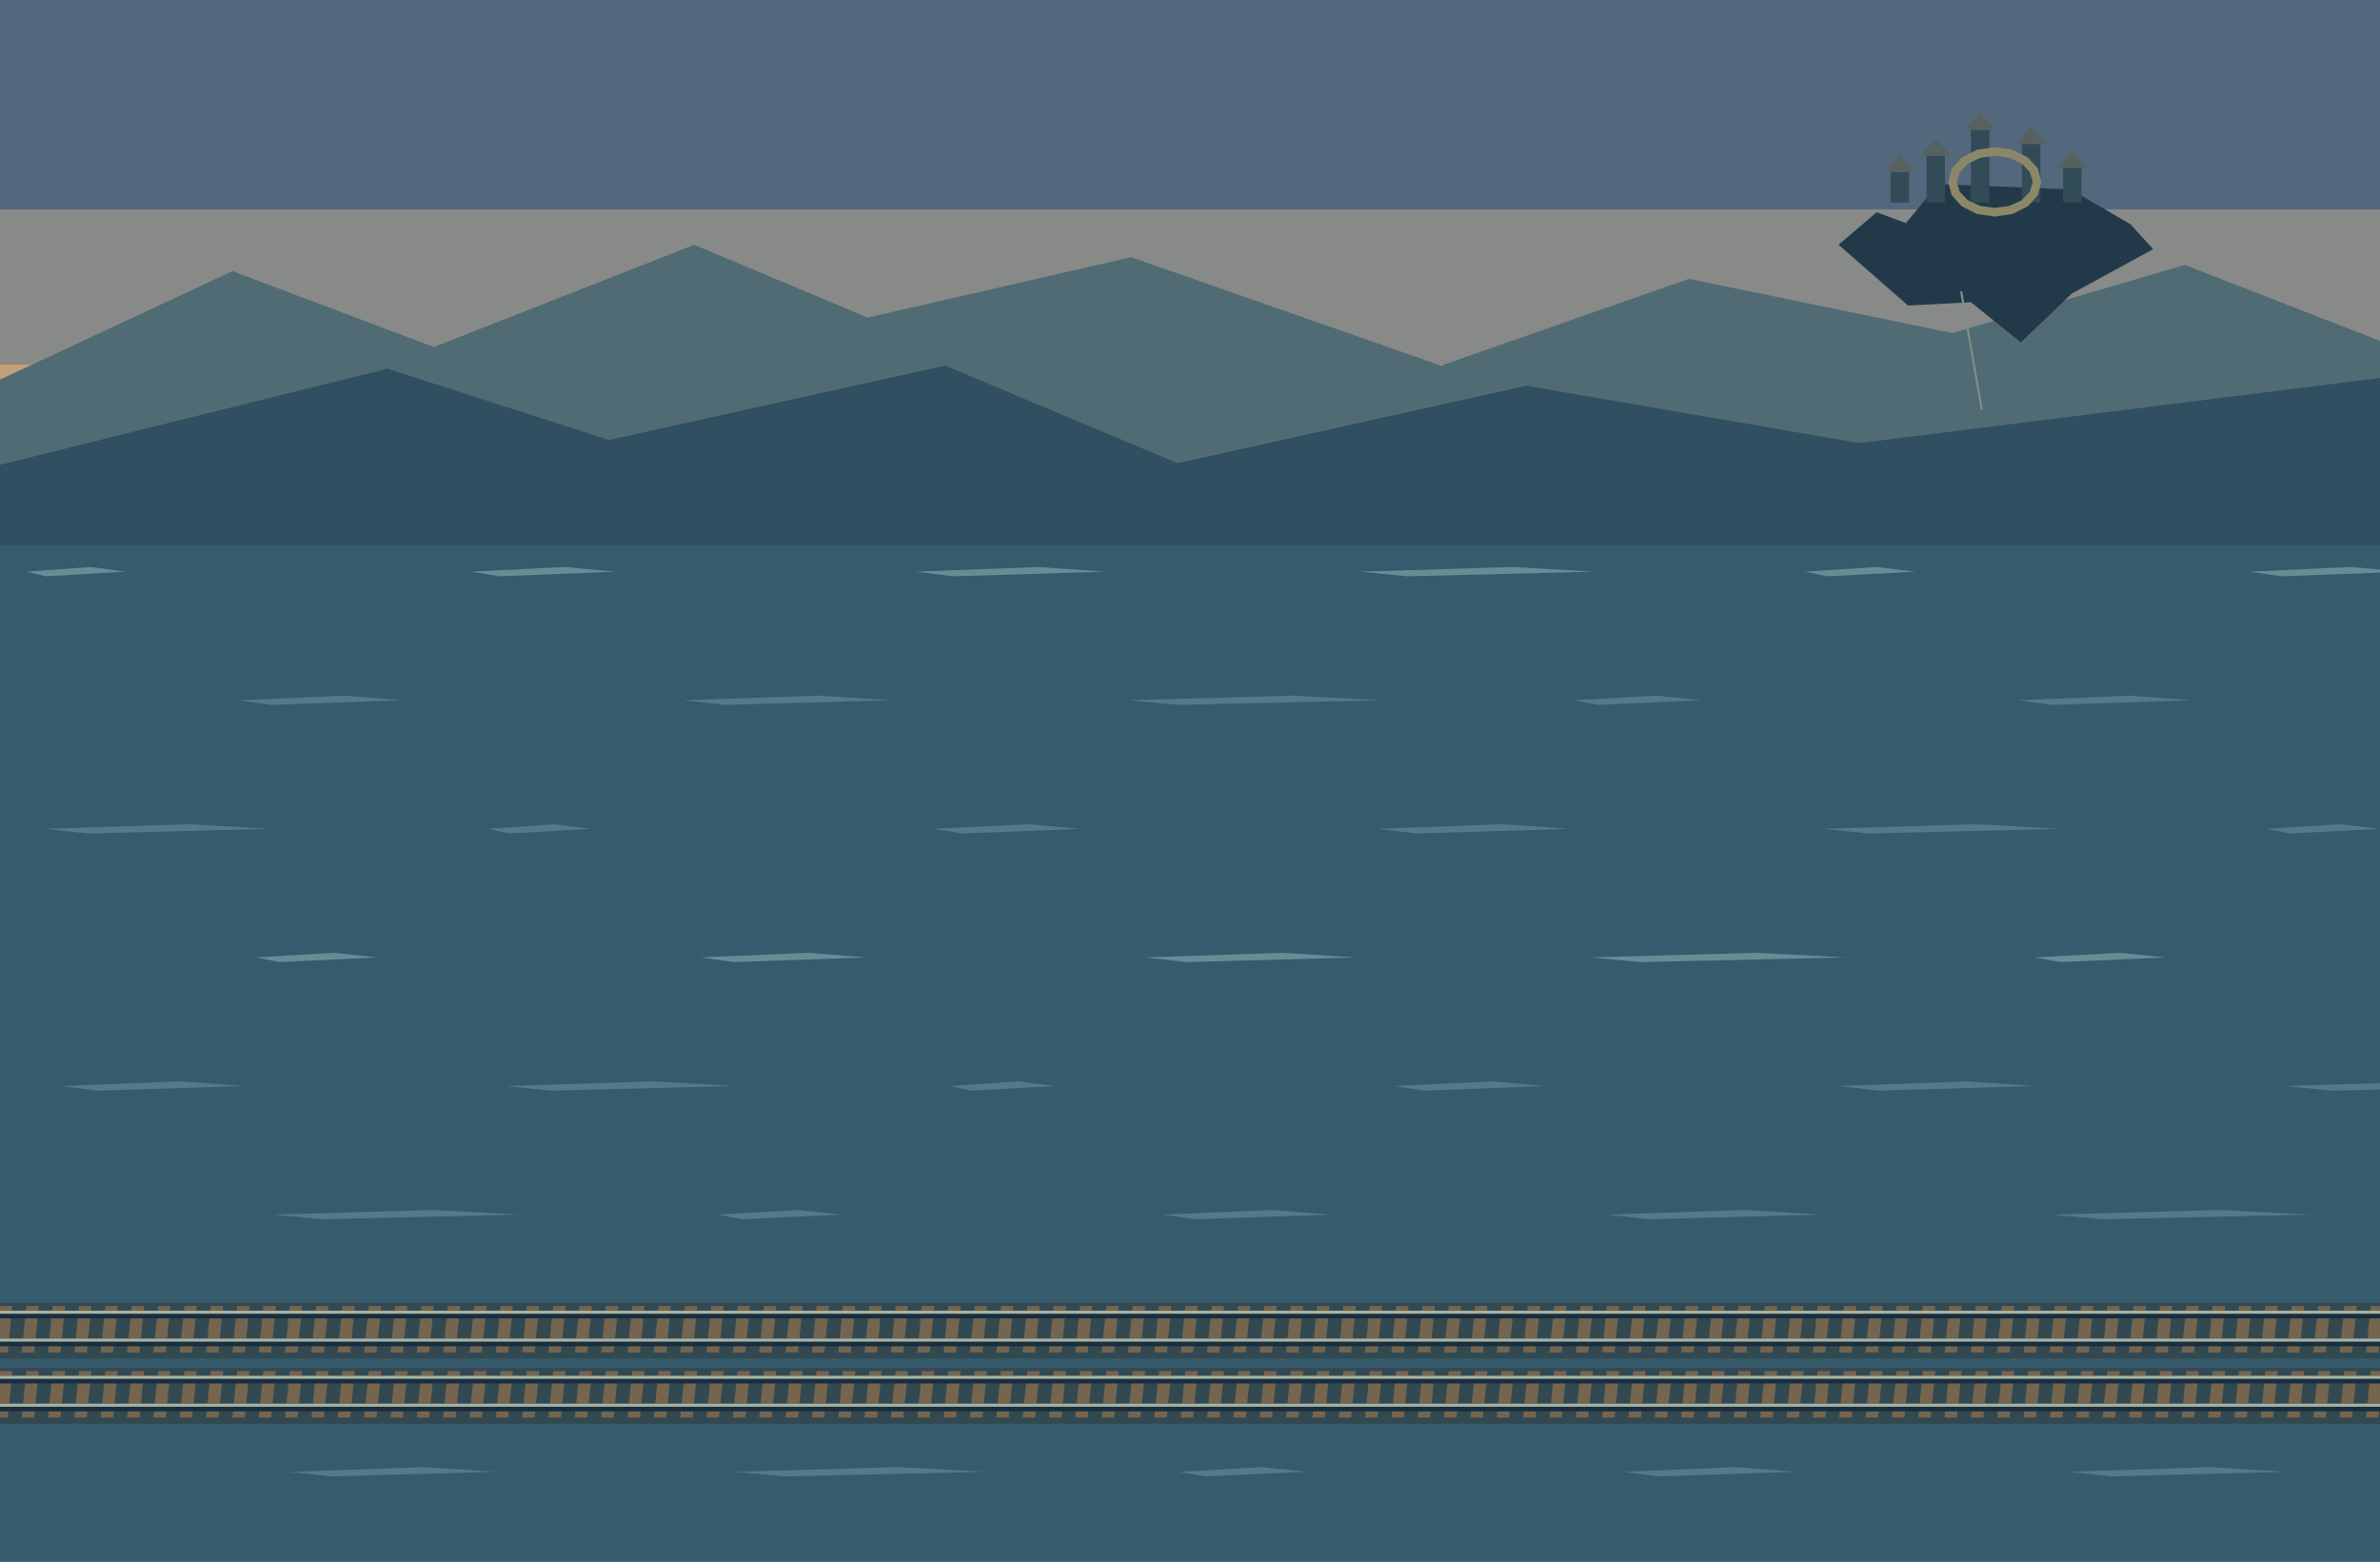
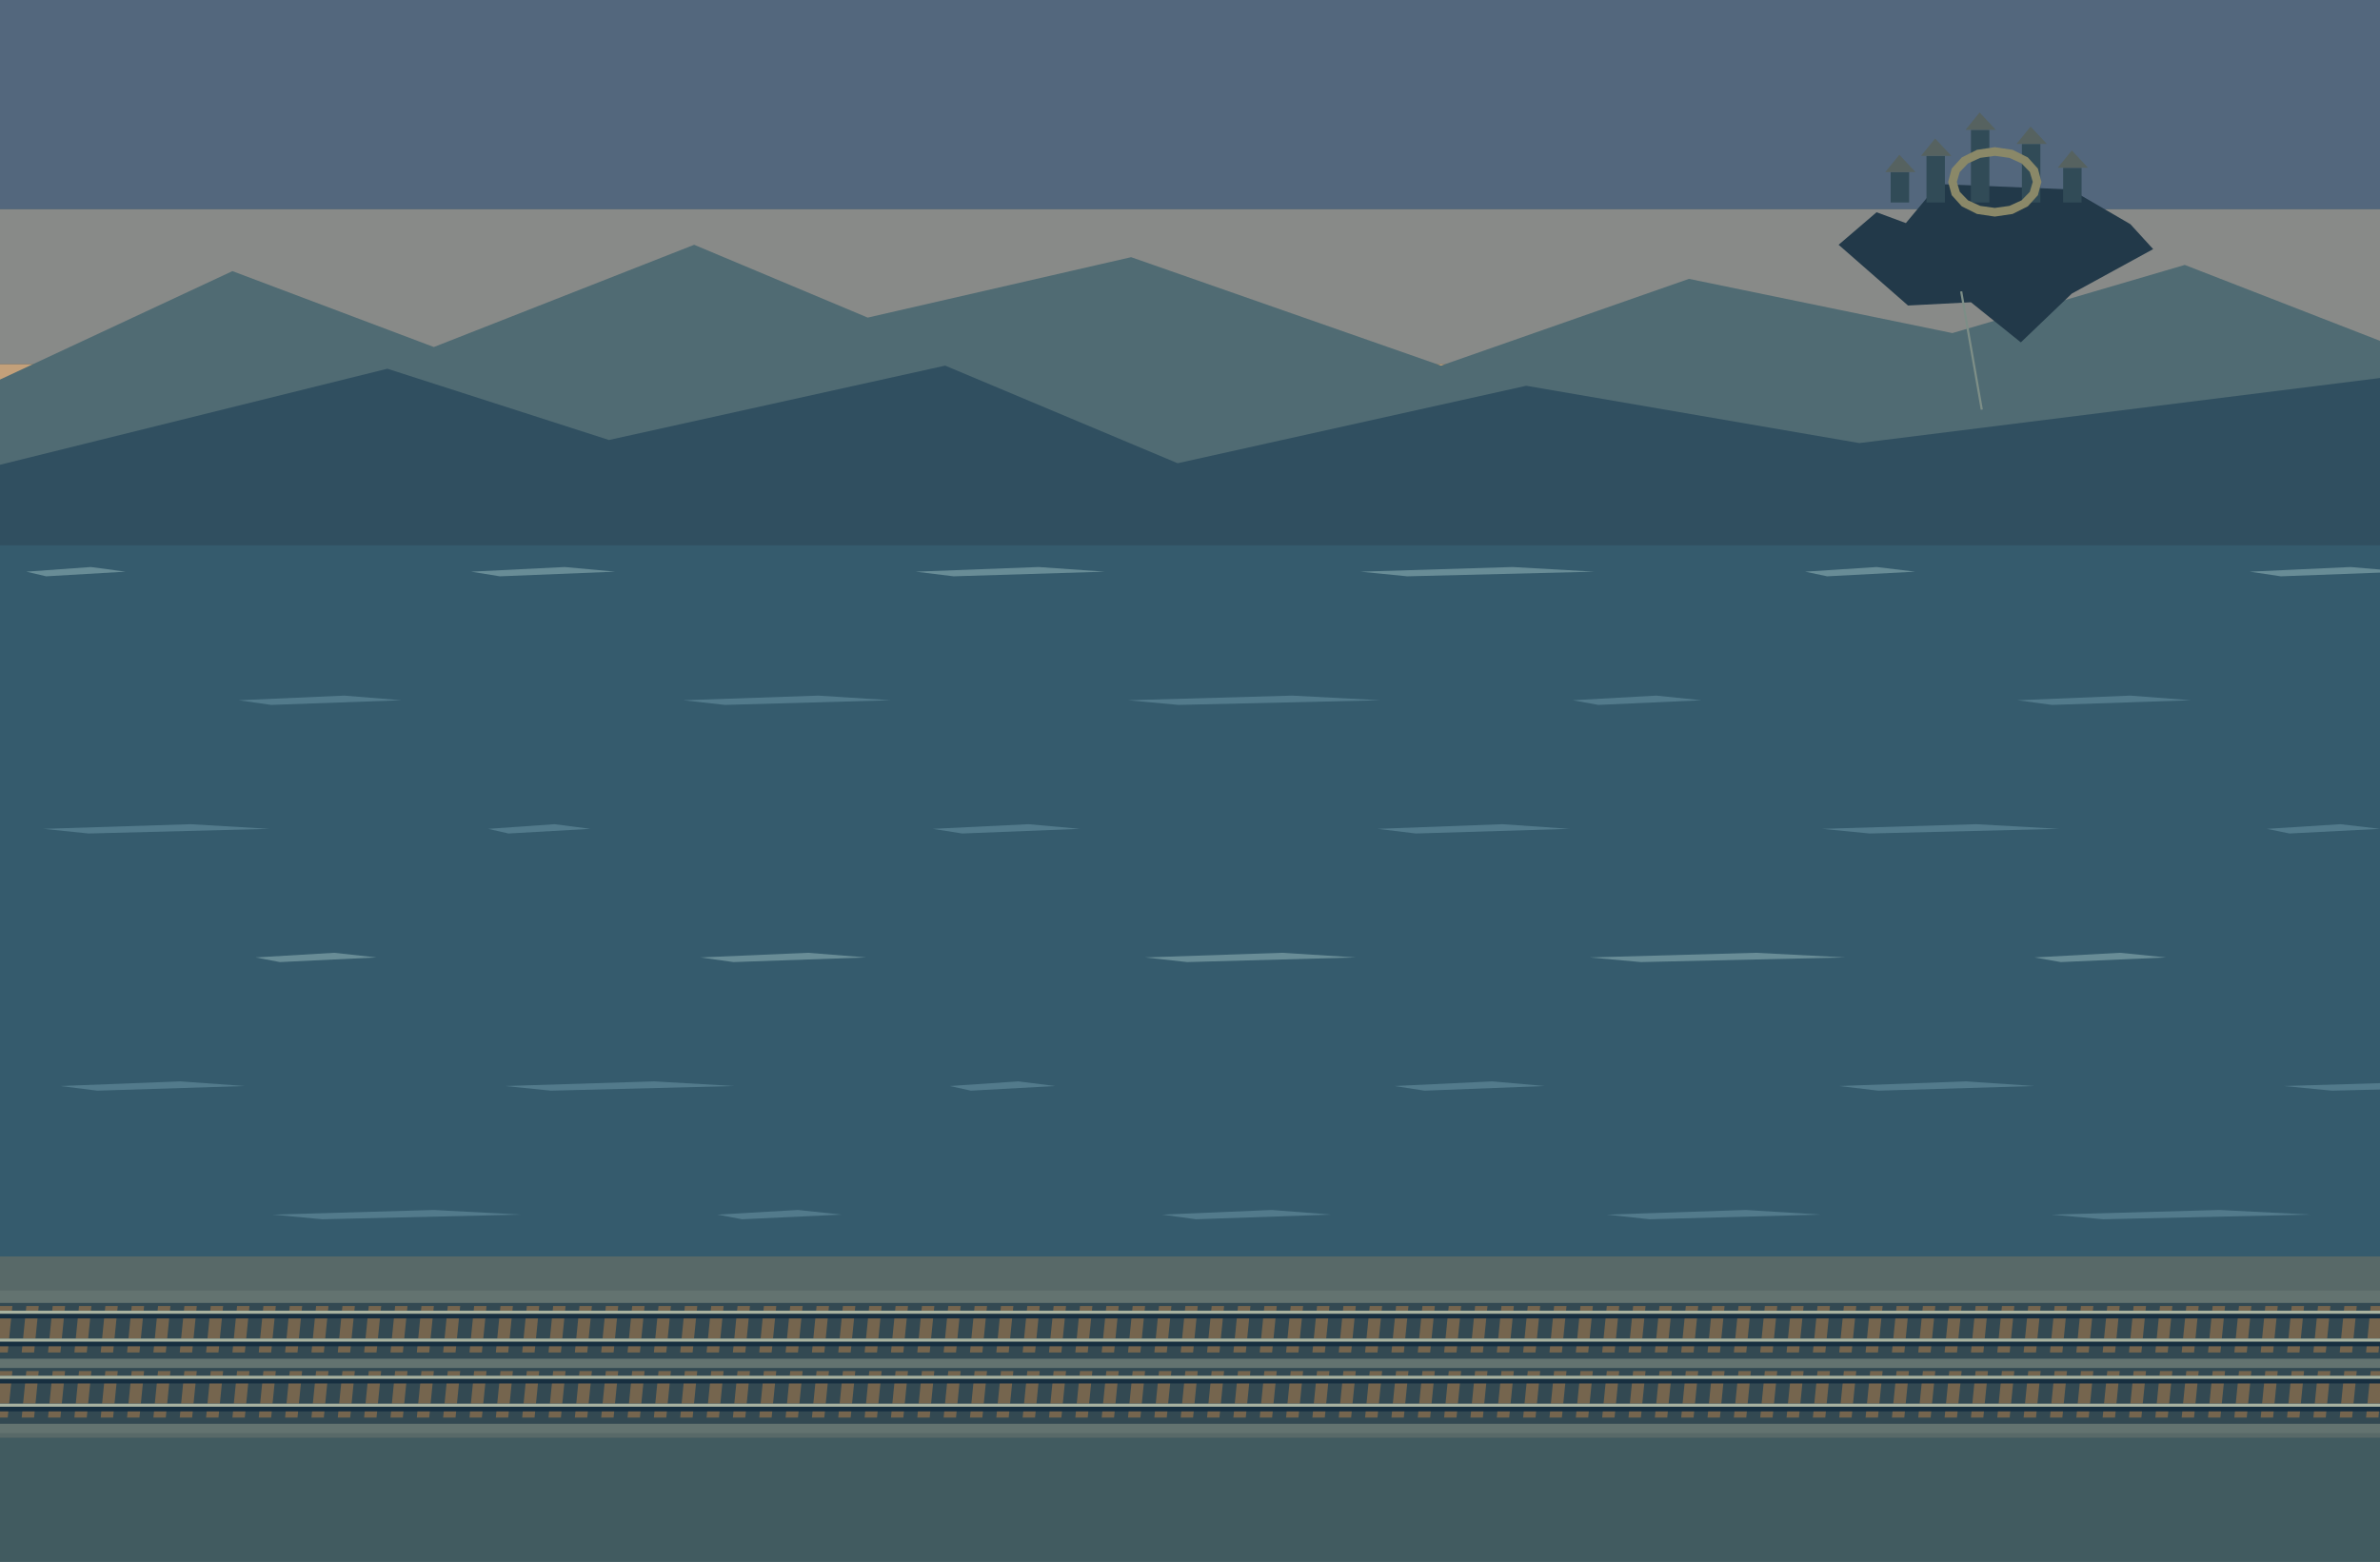
<svg xmlns="http://www.w3.org/2000/svg" width="1536" height="1008" viewBox="0 0 1536 1008">
  <rect x="0" y="0" width="1536" height="1008" fill="#29465c" />
  <rect x="0" y="0" width="1536" height="135" fill="#53677d" />
  <rect x="0" y="135" width="1536" height="100" fill="#888a88" />
  <rect x="0" y="235" width="1536" height="100" fill="#c3a07a" />
  <rect x="0" y="335" width="1536" height="673" fill="#355b6d" />
  <polygon points="0,245 150,175 280,224 448,158 560,205 730,166 930,236 1090,180 1260,215 1410,171 1536,220 1536,335 0,335" fill="#506b73" />
  <polygon points="0,300 250,238 393,284 610,236 760,299 985,249 1200,286 1536,244 1536,352 0,352" fill="#304f60" />
  <polygon points="1186.6,158 1211.1,137 1230,144 1251,118.8 1336.4,122.3 1374.9,144.7 1389.6,160.8 1337.1,189.5 1304.2,221 1272,195.1 1231.4,197.2" fill="#223949" />
  <rect x="1220.2" y="111.1" width="11.9" height="19.6" fill="#314b57" />
  <polygon points="1216.7,111.1 1225.8,99.9 1236.3,111.1" fill="#566260" />
  <rect x="1243.3" y="100.6" width="11.9" height="30.1" fill="#314b57" />
  <polygon points="1239.8,100.6 1248.9,89.4 1259.4,100.6" fill="#566260" />
  <rect x="1272" y="83.8" width="11.9" height="46.9" fill="#314b57" />
  <polygon points="1268.5,83.8 1277.6,72.6 1288.1,83.8" fill="#566260" />
  <rect x="1304.9" y="92.9" width="11.9" height="37.8" fill="#314b57" />
  <polygon points="1301.4,92.9 1310.5,81.7 1321,92.9" fill="#566260" />
  <rect x="1331.5" y="108.3" width="11.9" height="22.4" fill="#314b57" />
  <polygon points="1328,108.3 1337.1,97.1 1347.6,108.3" fill="#566260" />
  <path d="M1287.4,95.0 L1298.9,96.7 L1308.7,101.6 L1315.2,108.8 L1317.5,117.4 L1315.2,126.0 L1308.7,133.2 L1298.9,138.1 L1287.4,139.8 L1275.9,138.1 L1266.1,133.2 L1259.6,126.0 L1257.3,117.4 L1259.6,108.8 L1266.1,101.6 L1275.9,96.7 Z M1287.4,100.6 L1296.8,101.9 L1304.7,105.5 L1310.0,111.0 L1311.9,117.4 L1310.0,123.8 L1304.7,129.3 L1296.8,132.9 L1287.4,134.2 L1278.0,132.9 L1270.1,129.3 L1264.8,123.8 L1262.9,117.4 L1264.8,111.0 L1270.1,105.5 L1278.0,101.9 Z" fill="#8a8868" fill-rule="evenodd" />
  <polyline points="1265.7,188.1 1279,264.4" fill="none" stroke="#7d8e87" stroke-width="1.4" />
  <polygon points="17,369 58.6,366 81,369 29.8,372" fill="#688c96" />
  <polygon points="304,369 364.45,366 397,369 322.6,372" fill="#688c96" />
  <polygon points="591,369 670.3,366 713,369 615.4,372" fill="#688c96" />
  <polygon points="878,369 976.15,366 1029,369 908.2,372" fill="#688c96" />
  <polygon points="1165,369 1211.15,366 1236,369 1179.2,372" fill="#688c96" />
  <polygon points="1452,369 1517,366 1552,369 1472,372" fill="#688c96" />
  <polygon points="154,452 222.25,449 259,452 175,455" fill="#527a8b" />
  <polygon points="441,452 528.1,449 575,452 467.8,455" fill="#527a8b" />
  <polygon points="728,452 833.95,449 891,452 760.6,455" fill="#527a8b" />
  <polygon points="1015,452 1068.95,449 1098,452 1031.6,455" fill="#527a8b" />
  <polygon points="1302,452 1374.8,449 1414,452 1324.4,455" fill="#527a8b" />
  <polygon points="28,535 122.9,532 174,535 57.2,538" fill="#527a8b" />
  <polygon points="315,535 357.9,532 381,535 328.2,538" fill="#527a8b" />
  <polygon points="602,535 663.75,532 697,535 621,538" fill="#527a8b" />
  <polygon points="889,535 969.6,532 1013,535 913.8,538" fill="#527a8b" />
  <polygon points="1176,535 1275.45,532 1329,535 1206.6,538" fill="#527a8b" />
  <polygon points="1463,535 1510.45,532 1536,535 1477.6,538" fill="#527a8b" />
  <polygon points="165,618 215.7,615 243,618 180.6,621" fill="#688c96" />
  <polygon points="452,618 521.55,615 559,618 473.4,621" fill="#688c96" />
  <polygon points="739,618 827.4,615 875,618 766.2,621" fill="#688c96" />
  <polygon points="1026,618 1133.25,615 1191,618 1059,621" fill="#688c96" />
  <polygon points="1313,618 1368.25,615 1398,618 1330,621" fill="#688c96" />
  <polygon points="39,701 116.35,698 158,701 62.8,704" fill="#527a8b" />
  <polygon points="326,701 422.2,698 474,701 355.6,704" fill="#527a8b" />
  <polygon points="613,701 657.2,698 681,701 626.6,704" fill="#527a8b" />
  <polygon points="900,701 963.05,698 997,701 919.4,704" fill="#527a8b" />
  <polygon points="1187,701 1268.9,698 1313,701 1212.2,704" fill="#527a8b" />
  <polygon points="1474,701 1574.75,698 1629,701 1505,704" fill="#527a8b" />
  <polygon points="176,784 280,781 336,784 208,787" fill="#527a8b" />
  <polygon points="463,784 515,781 543,784 479,787" fill="#527a8b" />
  <polygon points="750,784 820.85,781 859,784 771.8,787" fill="#527a8b" />
  <polygon points="1037,784 1126.7,781 1175,784 1064.6,787" fill="#527a8b" />
  <polygon points="1324,784 1432.55,781 1491,784 1357.4,787" fill="#527a8b" />
  <polygon points="50,867 109.8,864 142,867 68.4,870" fill="#688c96" />
  <polygon points="337,867 415.65,864 458,867 361.2,870" fill="#688c96" />
  <polygon points="624,867 721.5,864 774,867 654,870" fill="#688c96" />
  <polygon points="911,867 956.5,864 981,867 925,870" fill="#688c96" />
  <polygon points="1198,867 1262.35,864 1297,867 1217.8,870" fill="#688c96" />
  <polygon points="1485,867 1568.2,864 1613,867 1510.6,870" fill="#688c96" />
  <polygon points="187,950 273.45,947 320,950 213.6,953" fill="#527a8b" />
  <polygon points="474,950 579.3,947 636,950 506.4,953" fill="#527a8b" />
  <polygon points="761,950 814.3,947 843,950 777.4,953" fill="#527a8b" />
  <polygon points="1048,950 1120.15,947 1159,950 1070.2,953" fill="#527a8b" />
  <polygon points="1335,950 1426,947 1475,950 1363,953" fill="#527a8b" />
+   <rect x="0" y="811" width="1536" height="197" fill="#586968" />
+   <rect x="0" y="833" width="1536" height="92" fill="#637370" />
+   <polygon points="0,928 1536,928 1536,1008 0,1008" fill="#415b60" />
  <rect x="0" y="841" width="1536" height="36" fill="#334952" />
  <polygon points="0,843 8,843 5,873 -3,873" fill="#75654e" />
  <polygon points="17,843 25,843 22,873 14,873" fill="#75654e" />
  <polygon points="34,843 42,843 39,873 31,873" fill="#75654e" />
  <polygon points="51,843 59,843 56,873 48,873" fill="#75654e" />
  <polygon points="68,843 76,843 73,873 65,873" fill="#75654e" />
  <polygon points="85,843 93,843 90,873 82,873" fill="#75654e" />
  <polygon points="102,843 110,843 107,873 99,873" fill="#75654e" />
  <polygon points="119,843 127,843 124,873 116,873" fill="#75654e" />
  <polygon points="136,843 144,843 141,873 133,873" fill="#75654e" />
  <polygon points="153,843 161,843 158,873 150,873" fill="#75654e" />
  <polygon points="170,843 178,843 175,873 167,873" fill="#75654e" />
  <polygon points="187,843 195,843 192,873 184,873" fill="#75654e" />
  <polygon points="204,843 212,843 209,873 201,873" fill="#75654e" />
  <polygon points="221,843 229,843 226,873 218,873" fill="#75654e" />
  <polygon points="238,843 246,843 243,873 235,873" fill="#75654e" />
  <polygon points="255,843 263,843 260,873 252,873" fill="#75654e" />
  <polygon points="272,843 280,843 277,873 269,873" fill="#75654e" />
  <polygon points="289,843 297,843 294,873 286,873" fill="#75654e" />
  <polygon points="306,843 314,843 311,873 303,873" fill="#75654e" />
  <polygon points="323,843 331,843 328,873 320,873" fill="#75654e" />
  <polygon points="340,843 348,843 345,873 337,873" fill="#75654e" />
  <polygon points="357,843 365,843 362,873 354,873" fill="#75654e" />
  <polygon points="374,843 382,843 379,873 371,873" fill="#75654e" />
  <polygon points="391,843 399,843 396,873 388,873" fill="#75654e" />
  <polygon points="408,843 416,843 413,873 405,873" fill="#75654e" />
  <polygon points="425,843 433,843 430,873 422,873" fill="#75654e" />
  <polygon points="442,843 450,843 447,873 439,873" fill="#75654e" />
  <polygon points="459,843 467,843 464,873 456,873" fill="#75654e" />
  <polygon points="476,843 484,843 481,873 473,873" fill="#75654e" />
  <polygon points="493,843 501,843 498,873 490,873" fill="#75654e" />
  <polygon points="510,843 518,843 515,873 507,873" fill="#75654e" />
  <polygon points="527,843 535,843 532,873 524,873" fill="#75654e" />
  <polygon points="544,843 552,843 549,873 541,873" fill="#75654e" />
  <polygon points="561,843 569,843 566,873 558,873" fill="#75654e" />
  <polygon points="578,843 586,843 583,873 575,873" fill="#75654e" />
  <polygon points="595,843 603,843 600,873 592,873" fill="#75654e" />
  <polygon points="612,843 620,843 617,873 609,873" fill="#75654e" />
  <polygon points="629,843 637,843 634,873 626,873" fill="#75654e" />
  <polygon points="646,843 654,843 651,873 643,873" fill="#75654e" />
  <polygon points="663,843 671,843 668,873 660,873" fill="#75654e" />
  <polygon points="680,843 688,843 685,873 677,873" fill="#75654e" />
  <polygon points="697,843 705,843 702,873 694,873" fill="#75654e" />
  <polygon points="714,843 722,843 719,873 711,873" fill="#75654e" />
  <polygon points="731,843 739,843 736,873 728,873" fill="#75654e" />
  <polygon points="748,843 756,843 753,873 745,873" fill="#75654e" />
  <polygon points="765,843 773,843 770,873 762,873" fill="#75654e" />
  <polygon points="782,843 790,843 787,873 779,873" fill="#75654e" />
  <polygon points="799,843 807,843 804,873 796,873" fill="#75654e" />
  <polygon points="816,843 824,843 821,873 813,873" fill="#75654e" />
  <polygon points="833,843 841,843 838,873 830,873" fill="#75654e" />
  <polygon points="850,843 858,843 855,873 847,873" fill="#75654e" />
  <polygon points="867,843 875,843 872,873 864,873" fill="#75654e" />
  <polygon points="884,843 892,843 889,873 881,873" fill="#75654e" />
  <polygon points="901,843 909,843 906,873 898,873" fill="#75654e" />
  <polygon points="918,843 926,843 923,873 915,873" fill="#75654e" />
  <polygon points="935,843 943,843 940,873 932,873" fill="#75654e" />
  <polygon points="952,843 960,843 957,873 949,873" fill="#75654e" />
  <polygon points="969,843 977,843 974,873 966,873" fill="#75654e" />
  <polygon points="986,843 994,843 991,873 983,873" fill="#75654e" />
  <polygon points="1003,843 1011,843 1008,873 1000,873" fill="#75654e" />
  <polygon points="1020,843 1028,843 1025,873 1017,873" fill="#75654e" />
  <polygon points="1037,843 1045,843 1042,873 1034,873" fill="#75654e" />
  <polygon points="1054,843 1062,843 1059,873 1051,873" fill="#75654e" />
  <polygon points="1071,843 1079,843 1076,873 1068,873" fill="#75654e" />
  <polygon points="1088,843 1096,843 1093,873 1085,873" fill="#75654e" />
  <polygon points="1105,843 1113,843 1110,873 1102,873" fill="#75654e" />
  <polygon points="1122,843 1130,843 1127,873 1119,873" fill="#75654e" />
  <polygon points="1139,843 1147,843 1144,873 1136,873" fill="#75654e" />
  <polygon points="1156,843 1164,843 1161,873 1153,873" fill="#75654e" />
  <polygon points="1173,843 1181,843 1178,873 1170,873" fill="#75654e" />
  <polygon points="1190,843 1198,843 1195,873 1187,873" fill="#75654e" />
  <polygon points="1207,843 1215,843 1212,873 1204,873" fill="#75654e" />
  <polygon points="1224,843 1232,843 1229,873 1221,873" fill="#75654e" />
  <polygon points="1241,843 1249,843 1246,873 1238,873" fill="#75654e" />
  <polygon points="1258,843 1266,843 1263,873 1255,873" fill="#75654e" />
  <polygon points="1275,843 1283,843 1280,873 1272,873" fill="#75654e" />
  <polygon points="1292,843 1300,843 1297,873 1289,873" fill="#75654e" />
  <polygon points="1309,843 1317,843 1314,873 1306,873" fill="#75654e" />
  <polygon points="1326,843 1334,843 1331,873 1323,873" fill="#75654e" />
  <polygon points="1343,843 1351,843 1348,873 1340,873" fill="#75654e" />
  <polygon points="1360,843 1368,843 1365,873 1357,873" fill="#75654e" />
  <polygon points="1377,843 1385,843 1382,873 1374,873" fill="#75654e" />
  <polygon points="1394,843 1402,843 1399,873 1391,873" fill="#75654e" />
  <polygon points="1411,843 1419,843 1416,873 1408,873" fill="#75654e" />
  <polygon points="1428,843 1436,843 1433,873 1425,873" fill="#75654e" />
  <polygon points="1445,843 1453,843 1450,873 1442,873" fill="#75654e" />
  <polygon points="1462,843 1470,843 1467,873 1459,873" fill="#75654e" />
  <polygon points="1479,843 1487,843 1484,873 1476,873" fill="#75654e" />
  <polygon points="1496,843 1504,843 1501,873 1493,873" fill="#75654e" />
  <polygon points="1513,843 1521,843 1518,873 1510,873" fill="#75654e" />
  <polygon points="1530,843 1538,843 1535,873 1527,873" fill="#75654e" />
  <rect x="0" y="846" width="1536" height="5" fill="#172f40" />
  <rect x="0" y="846" width="1536" height="2" fill="#a8b2a0" />
  <rect x="0" y="864" width="1536" height="5" fill="#172f40" />
  <rect x="0" y="864" width="1536" height="2" fill="#a8b2a0" />
  <rect x="0" y="883" width="1536" height="36" fill="#334952" />
  <polygon points="0,885 8,885 5,915 -3,915" fill="#75654e" />
  <polygon points="17,885 25,885 22,915 14,915" fill="#75654e" />
  <polygon points="34,885 42,885 39,915 31,915" fill="#75654e" />
  <polygon points="51,885 59,885 56,915 48,915" fill="#75654e" />
  <polygon points="68,885 76,885 73,915 65,915" fill="#75654e" />
  <polygon points="85,885 93,885 90,915 82,915" fill="#75654e" />
  <polygon points="102,885 110,885 107,915 99,915" fill="#75654e" />
  <polygon points="119,885 127,885 124,915 116,915" fill="#75654e" />
  <polygon points="136,885 144,885 141,915 133,915" fill="#75654e" />
  <polygon points="153,885 161,885 158,915 150,915" fill="#75654e" />
  <polygon points="170,885 178,885 175,915 167,915" fill="#75654e" />
  <polygon points="187,885 195,885 192,915 184,915" fill="#75654e" />
  <polygon points="204,885 212,885 209,915 201,915" fill="#75654e" />
  <polygon points="221,885 229,885 226,915 218,915" fill="#75654e" />
  <polygon points="238,885 246,885 243,915 235,915" fill="#75654e" />
  <polygon points="255,885 263,885 260,915 252,915" fill="#75654e" />
  <polygon points="272,885 280,885 277,915 269,915" fill="#75654e" />
  <polygon points="289,885 297,885 294,915 286,915" fill="#75654e" />
  <polygon points="306,885 314,885 311,915 303,915" fill="#75654e" />
  <polygon points="323,885 331,885 328,915 320,915" fill="#75654e" />
  <polygon points="340,885 348,885 345,915 337,915" fill="#75654e" />
  <polygon points="357,885 365,885 362,915 354,915" fill="#75654e" />
  <polygon points="374,885 382,885 379,915 371,915" fill="#75654e" />
  <polygon points="391,885 399,885 396,915 388,915" fill="#75654e" />
  <polygon points="408,885 416,885 413,915 405,915" fill="#75654e" />
  <polygon points="425,885 433,885 430,915 422,915" fill="#75654e" />
  <polygon points="442,885 450,885 447,915 439,915" fill="#75654e" />
  <polygon points="459,885 467,885 464,915 456,915" fill="#75654e" />
  <polygon points="476,885 484,885 481,915 473,915" fill="#75654e" />
  <polygon points="493,885 501,885 498,915 490,915" fill="#75654e" />
  <polygon points="510,885 518,885 515,915 507,915" fill="#75654e" />
  <polygon points="527,885 535,885 532,915 524,915" fill="#75654e" />
  <polygon points="544,885 552,885 549,915 541,915" fill="#75654e" />
  <polygon points="561,885 569,885 566,915 558,915" fill="#75654e" />
  <polygon points="578,885 586,885 583,915 575,915" fill="#75654e" />
  <polygon points="595,885 603,885 600,915 592,915" fill="#75654e" />
  <polygon points="612,885 620,885 617,915 609,915" fill="#75654e" />
  <polygon points="629,885 637,885 634,915 626,915" fill="#75654e" />
  <polygon points="646,885 654,885 651,915 643,915" fill="#75654e" />
  <polygon points="663,885 671,885 668,915 660,915" fill="#75654e" />
  <polygon points="680,885 688,885 685,915 677,915" fill="#75654e" />
  <polygon points="697,885 705,885 702,915 694,915" fill="#75654e" />
  <polygon points="714,885 722,885 719,915 711,915" fill="#75654e" />
  <polygon points="731,885 739,885 736,915 728,915" fill="#75654e" />
  <polygon points="748,885 756,885 753,915 745,915" fill="#75654e" />
  <polygon points="765,885 773,885 770,915 762,915" fill="#75654e" />
  <polygon points="782,885 790,885 787,915 779,915" fill="#75654e" />
  <polygon points="799,885 807,885 804,915 796,915" fill="#75654e" />
  <polygon points="816,885 824,885 821,915 813,915" fill="#75654e" />
  <polygon points="833,885 841,885 838,915 830,915" fill="#75654e" />
  <polygon points="850,885 858,885 855,915 847,915" fill="#75654e" />
  <polygon points="867,885 875,885 872,915 864,915" fill="#75654e" />
  <polygon points="884,885 892,885 889,915 881,915" fill="#75654e" />
  <polygon points="901,885 909,885 906,915 898,915" fill="#75654e" />
  <polygon points="918,885 926,885 923,915 915,915" fill="#75654e" />
  <polygon points="935,885 943,885 940,915 932,915" fill="#75654e" />
  <polygon points="952,885 960,885 957,915 949,915" fill="#75654e" />
  <polygon points="969,885 977,885 974,915 966,915" fill="#75654e" />
  <polygon points="986,885 994,885 991,915 983,915" fill="#75654e" />
  <polygon points="1003,885 1011,885 1008,915 1000,915" fill="#75654e" />
  <polygon points="1020,885 1028,885 1025,915 1017,915" fill="#75654e" />
  <polygon points="1037,885 1045,885 1042,915 1034,915" fill="#75654e" />
  <polygon points="1054,885 1062,885 1059,915 1051,915" fill="#75654e" />
  <polygon points="1071,885 1079,885 1076,915 1068,915" fill="#75654e" />
  <polygon points="1088,885 1096,885 1093,915 1085,915" fill="#75654e" />
  <polygon points="1105,885 1113,885 1110,915 1102,915" fill="#75654e" />
  <polygon points="1122,885 1130,885 1127,915 1119,915" fill="#75654e" />
  <polygon points="1139,885 1147,885 1144,915 1136,915" fill="#75654e" />
  <polygon points="1156,885 1164,885 1161,915 1153,915" fill="#75654e" />
  <polygon points="1173,885 1181,885 1178,915 1170,915" fill="#75654e" />
  <polygon points="1190,885 1198,885 1195,915 1187,915" fill="#75654e" />
  <polygon points="1207,885 1215,885 1212,915 1204,915" fill="#75654e" />
  <polygon points="1224,885 1232,885 1229,915 1221,915" fill="#75654e" />
  <polygon points="1241,885 1249,885 1246,915 1238,915" fill="#75654e" />
  <polygon points="1258,885 1266,885 1263,915 1255,915" fill="#75654e" />
  <polygon points="1275,885 1283,885 1280,915 1272,915" fill="#75654e" />
  <polygon points="1292,885 1300,885 1297,915 1289,915" fill="#75654e" />
  <polygon points="1309,885 1317,885 1314,915 1306,915" fill="#75654e" />
  <polygon points="1326,885 1334,885 1331,915 1323,915" fill="#75654e" />
  <polygon points="1343,885 1351,885 1348,915 1340,915" fill="#75654e" />
  <polygon points="1360,885 1368,885 1365,915 1357,915" fill="#75654e" />
  <polygon points="1377,885 1385,885 1382,915 1374,915" fill="#75654e" />
  <polygon points="1394,885 1402,885 1399,915 1391,915" fill="#75654e" />
  <polygon points="1411,885 1419,885 1416,915 1408,915" fill="#75654e" />
  <polygon points="1428,885 1436,885 1433,915 1425,915" fill="#75654e" />
  <polygon points="1445,885 1453,885 1450,915 1442,915" fill="#75654e" />
  <polygon points="1462,885 1470,885 1467,915 1459,915" fill="#75654e" />
  <polygon points="1479,885 1487,885 1484,915 1476,915" fill="#75654e" />
  <polygon points="1496,885 1504,885 1501,915 1493,915" fill="#75654e" />
  <polygon points="1513,885 1521,885 1518,915 1510,915" fill="#75654e" />
  <polygon points="1530,885 1538,885 1535,915 1527,915" fill="#75654e" />
  <rect x="0" y="888" width="1536" height="5" fill="#172f40" />
  <rect x="0" y="888" width="1536" height="2" fill="#a8b2a0" />
  <rect x="0" y="906" width="1536" height="5" fill="#172f40" />
  <rect x="0" y="906" width="1536" height="2" fill="#a8b2a0" />
</svg>
